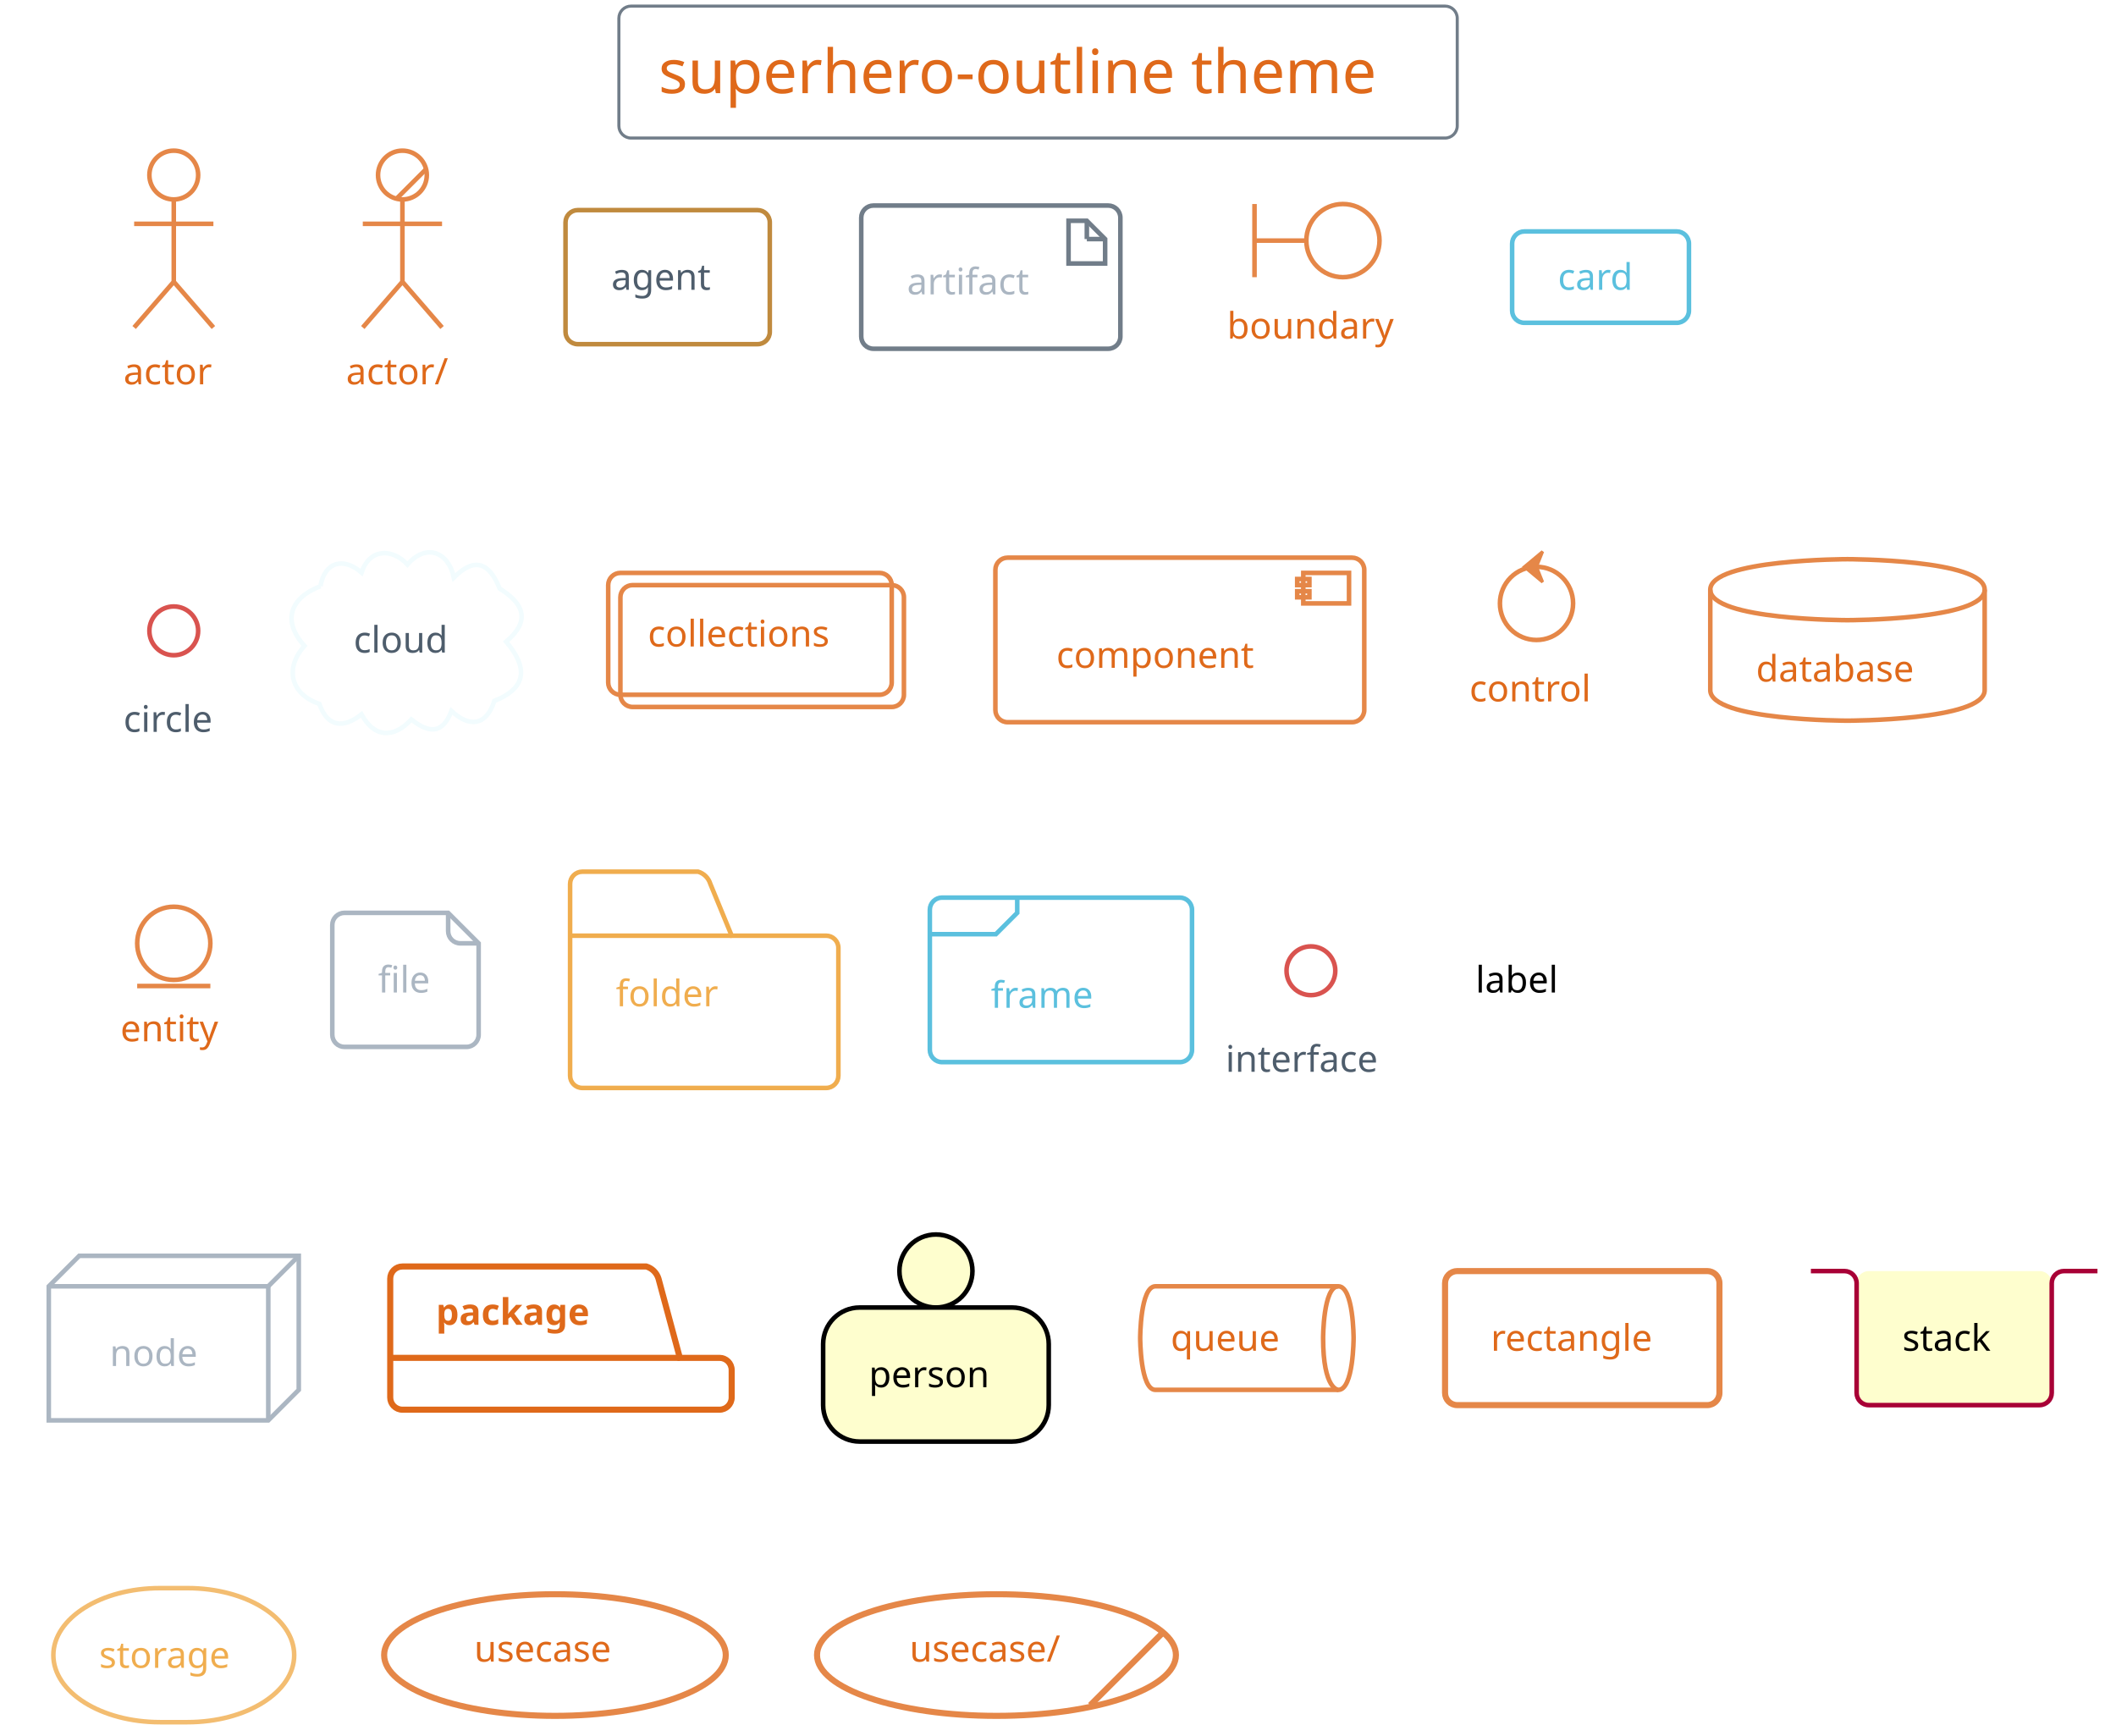
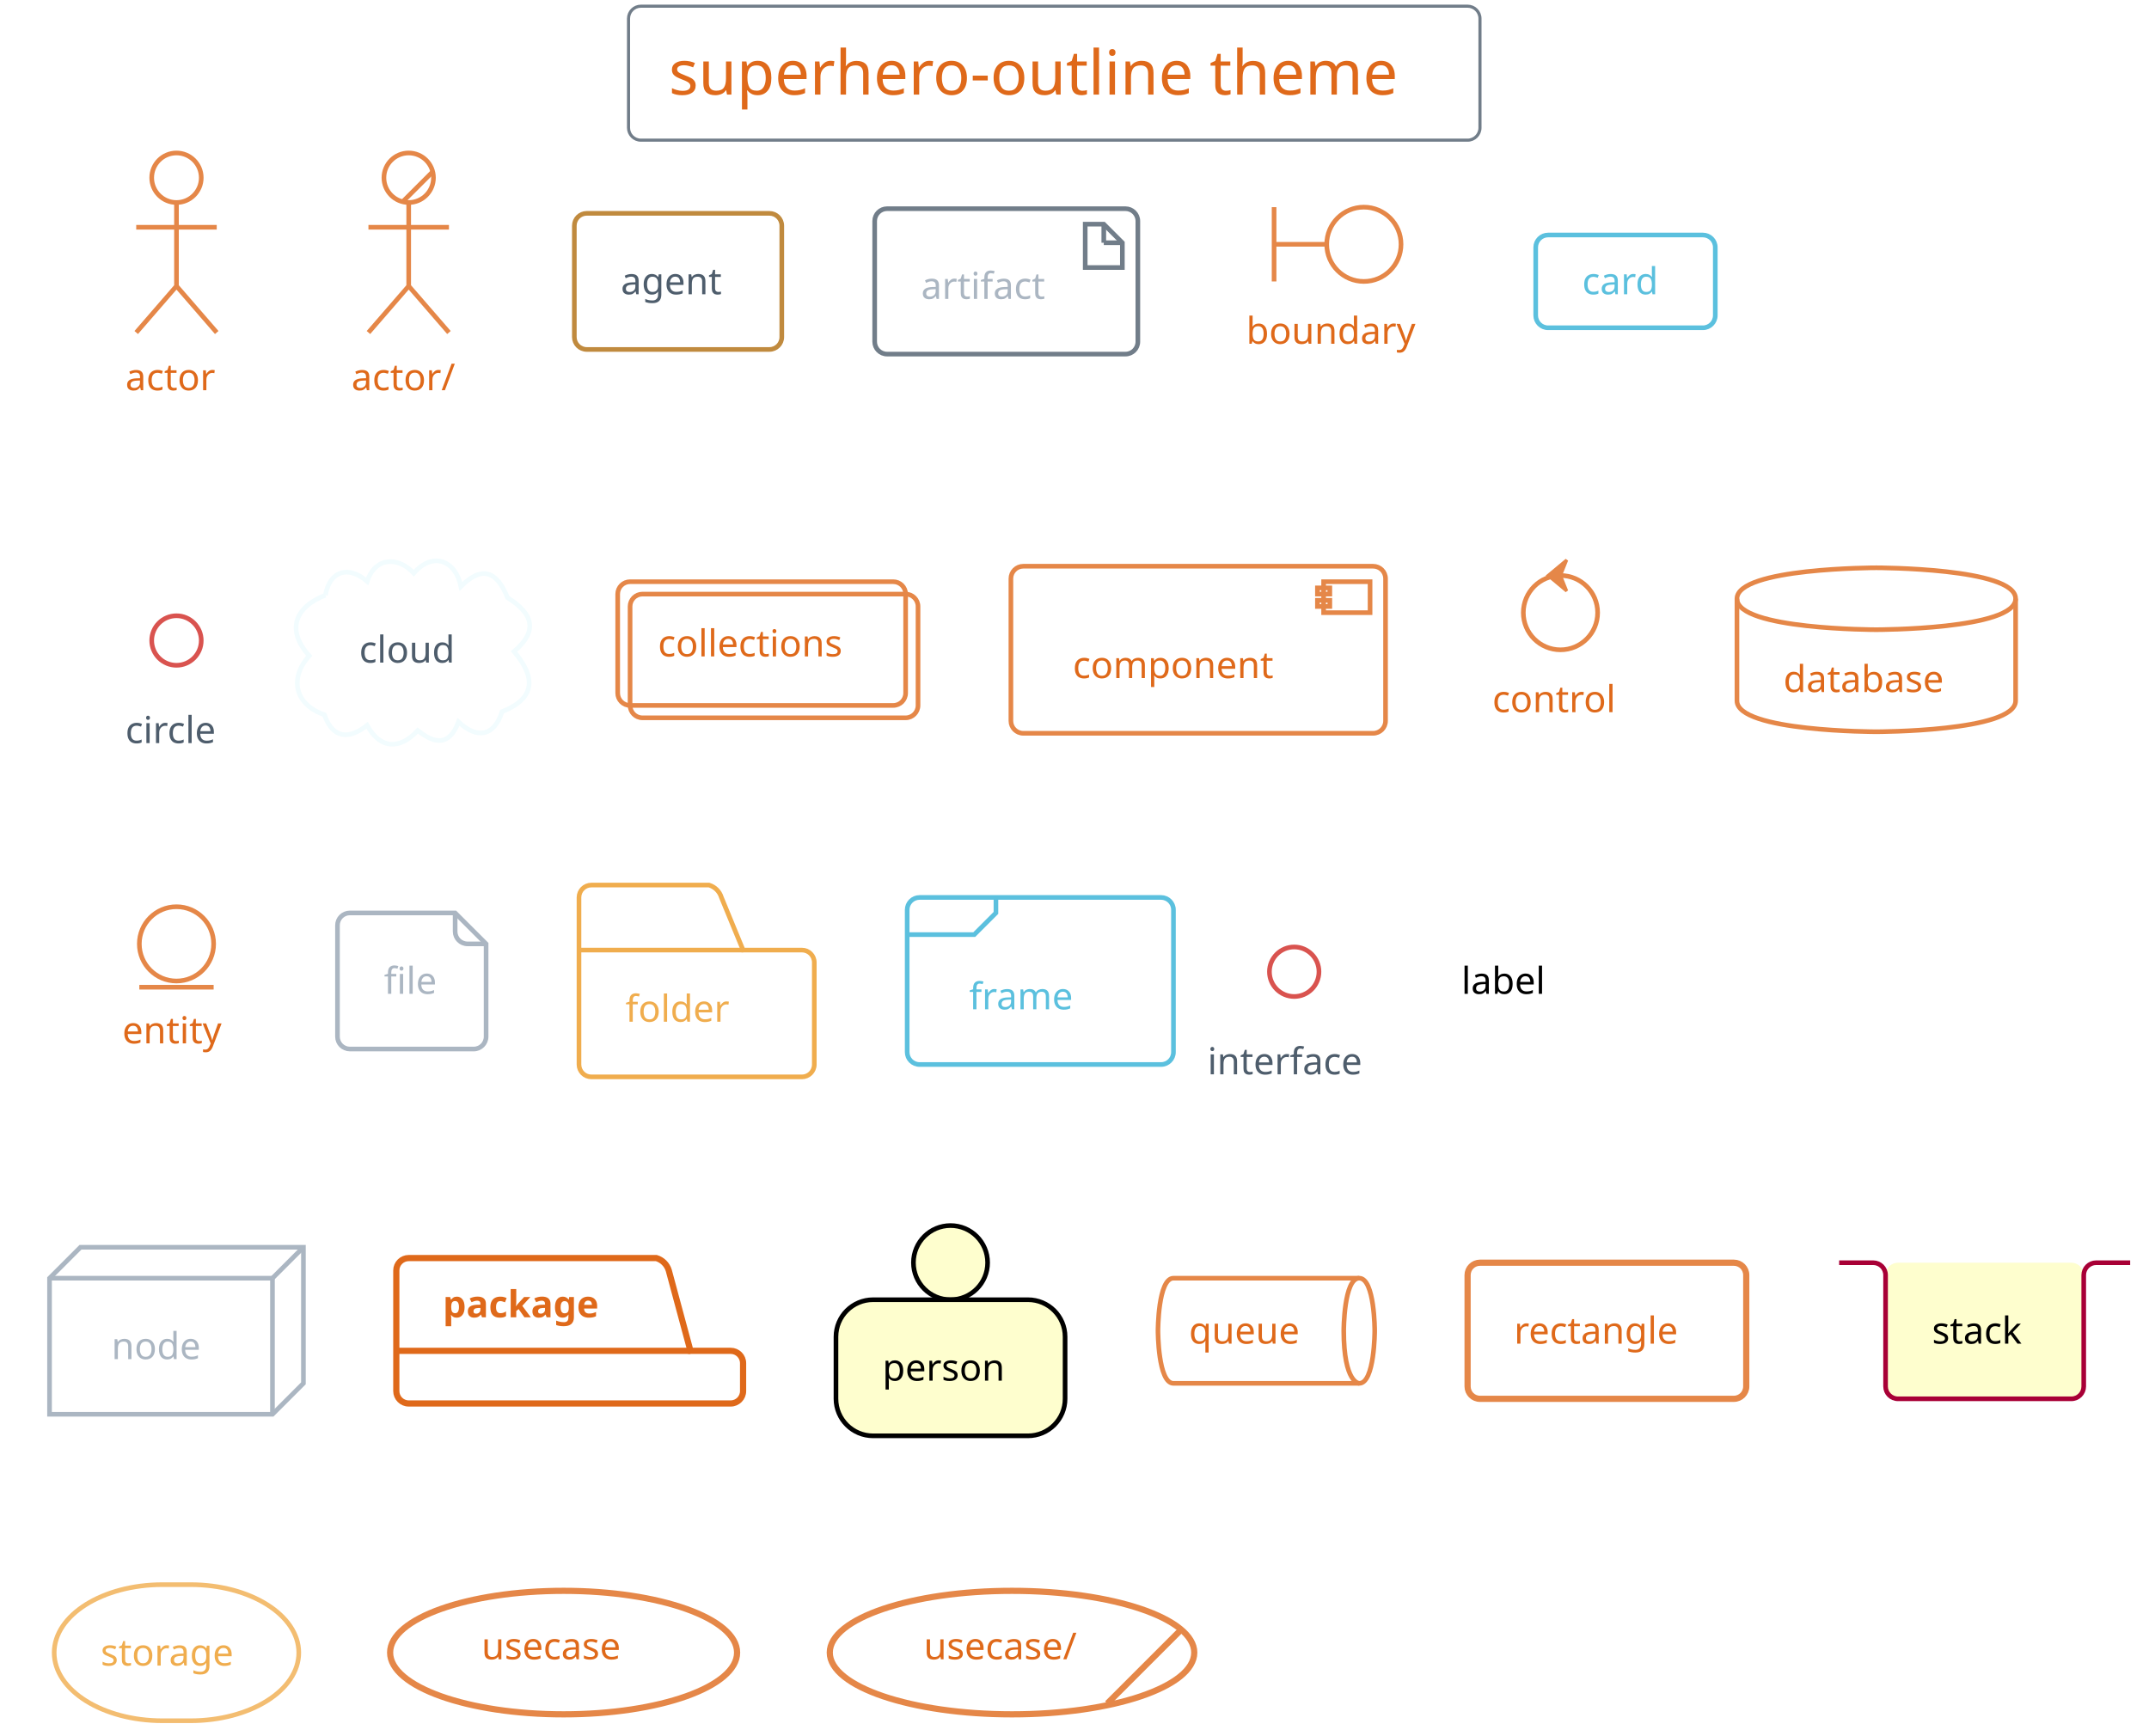
- <svg xmlns="http://www.w3.org/2000/svg" contentScriptType="application/ecmascript" contentStyleType="text/css" height="593.75px" preserveAspectRatio="none" style="width:723px;height:593px;background:#00000000;" version="1.1" viewBox="0 0 723 593" width="723.958px" zoomAndPan="magnify">
+ <svg xmlns="http://www.w3.org/2000/svg" contentScriptType="application/ecmascript" contentStyleType="text/css" height="584.375px" preserveAspectRatio="none" style="width:723px;height:584px;background:#00000000;" version="1.1" viewBox="0 0 723 584" width="723.958px" zoomAndPan="magnify">
  <defs />
  <g>
    <rect height="45.085" rx="4.167" ry="4.167" style="stroke:#717D89;stroke-width:1.042;fill:none;" width="286.458" x="211.458" y="2.083" />
    <text fill="#DF691A" font-family="Verdana" font-size="20.833" lengthAdjust="spacing" textLength="259.375" x="225" y="31.838">superhero-outline theme</text>
    <ellipse cx="59.375" cy="59.812" rx="8.333" ry="8.333" style="stroke:#E58748;stroke-width:1.562;fill:none;" />
    <path d="M59.375,68.146 L59.375,96.271 M45.833,76.479 L72.917,76.479 M59.375,96.271 L45.833,111.896 M59.375,96.271 L72.917,111.896 " fill="none" style="stroke:#E58748;stroke-width:1.562;" />
    <text fill="#DF691A" font-family="Verdana" font-size="12.5" lengthAdjust="spacing" textLength="34.375" x="42.188" y="131.311">actor</text>
    <ellipse cx="137.5" cy="59.812" rx="8.333" ry="8.333" style="stroke:#E58748;stroke-width:1.562;fill:none;" />
    <line style="stroke:#E58748;stroke-width:1.562;fill:none;" x1="135.475" x2="145.584" y1="67.896" y2="57.788" />
    <path d="M137.5,68.146 L137.5,96.271 M123.958,76.479 L151.042,76.479 M137.5,96.271 L123.958,111.896 M137.5,96.271 L151.042,111.896 " fill="none" style="stroke:#E58748;stroke-width:1.562;" />
    <text fill="#DF691A" font-family="Verdana" font-size="12.5" lengthAdjust="spacing" textLength="38.542" x="118.229" y="131.311">actor/</text>
    <rect height="45.801" rx="4.167" ry="4.167" style="stroke:#C08A3E;stroke-width:1.562;fill:none;" width="69.792" x="193.229" y="71.792" />
    <text fill="#4E5D6C" font-family="Verdana" font-size="12.5" lengthAdjust="spacing" textLength="38.542" x="208.854" y="99.019">agent</text>
    <rect height="48.926" rx="4.167" ry="4.167" style="stroke:#717D89;stroke-width:1.562;fill:none;" width="88.542" x="294.271" y="70.229" />
    <polygon points="365.104,75.437,365.104,90.021,377.604,90.021,377.604,81.687,371.354,75.437,365.104,75.437" style="stroke:#717D89;stroke-width:1.562;fill:none;" />
    <line style="stroke:#717D89;stroke-width:1.562;fill:none;" x1="371.354" x2="371.354" y1="75.437" y2="81.687" />
    <line style="stroke:#717D89;stroke-width:1.562;fill:none;" x1="377.604" x2="371.354" y1="81.687" y2="81.687" />
    <text fill="#ABB6C2" font-family="Verdana" font-size="12.5" lengthAdjust="spacing" textLength="46.875" x="309.896" y="100.582">artifact</text>
    <path d="M428.646,69.708 L428.646,94.708 M428.646,82.208 L446.354,82.208 " fill="none" style="stroke:#E58748;stroke-width:1.562;" />
    <ellipse cx="458.854" cy="82.208" rx="12.5" ry="12.5" style="stroke:#E58748;stroke-width:1.562;fill:none;" />
    <text fill="#DF691A" font-family="Verdana" font-size="12.5" lengthAdjust="spacing" textLength="61.458" x="419.271" y="115.686">boundary</text>
    <rect height="31.217" rx="4.167" ry="4.167" style="stroke:#5BC0DE;stroke-width:1.562;fill:none;" width="60.417" x="516.667" y="79.083" />
    <text fill="#5BC0DE" font-family="Verdana" font-size="12.5" lengthAdjust="spacing" textLength="29.167" x="532.292" y="99.019">card</text>
    <ellipse cx="59.375" cy="215.542" rx="8.333" ry="8.333" style="stroke:#D9534F;stroke-width:1.562;fill:none;" />
    <text fill="#4E5D6C" font-family="Verdana" font-size="12.5" lengthAdjust="spacing" textLength="34.375" x="42.188" y="250.061">circle</text>
    <path d="M109.48,200.304 C110.967,191.81 117.448,190.337 123.524,195.629 C126.273,187.302 134.028,187.3 139.213,192.881 C145.593,185.517 153.246,188.52 155.072,197.343 C162.346,190.03 167.276,192.446 170.724,201.096 C178.975,206.265 181.425,212.035 172.94,219.247 C180.023,227.63 180.577,234.841 168.909,239.49 C166.172,248.05 160.338,248.637 154.256,242.924 C151.171,251.063 146.336,250.464 140.551,245.819 C134.61,252.27 127.96,252.241 123.517,244.074 C117.486,248.865 111.947,248.648 109.119,240.508 C99.276,237.151 97.172,228.312 104.044,220.678 C96.144,211.991 99.333,204.175 109.48,200.304 " style="stroke:#F2FCFE;stroke-width:1.562;fill:none;" />
    <text fill="#4E5D6C" font-family="Verdana" font-size="12.5" lengthAdjust="spacing" textLength="35.417" x="120.833" y="222.978">cloud</text>
    <rect height="41.634" rx="4.167" ry="4.167" style="stroke:#E58748;stroke-width:1.562;fill:none;" width="96.875" x="211.979" y="199.917" />
    <rect height="41.634" rx="4.167" ry="4.167" style="stroke:#E58748;stroke-width:1.562;fill:none;" width="96.875" x="207.812" y="195.75" />
    <text fill="#DF691A" font-family="Verdana" font-size="12.5" lengthAdjust="spacing" textLength="69.792" x="221.354" y="220.894">collections</text>
    <rect height="56.217" rx="4.167" ry="4.167" style="stroke:#E58748;stroke-width:1.562;fill:none;" width="126.042" x="340.104" y="190.542" />
    <rect height="10.417" style="stroke:#E58748;stroke-width:1.562;fill:none;" width="15.625" x="445.312" y="195.75" />
    <rect height="2.083" style="stroke:#E58748;stroke-width:1.562;fill:none;" width="4.167" x="443.229" y="197.833" />
    <rect height="2.083" style="stroke:#E58748;stroke-width:1.562;fill:none;" width="4.167" x="443.229" y="202" />
    <text fill="#DF691A" font-family="Verdana" font-size="12.5" lengthAdjust="spacing" textLength="73.958" x="360.938" y="228.186">component</text>
    <ellipse cx="525" cy="206.167" rx="12.5" ry="12.5" style="stroke:#E58748;stroke-width:1.562;fill:none;" />
    <polygon fill="#E58748" points="520.833,193.667,527.083,188.458,525,193.667,527.083,198.875,520.833,193.667" style="stroke:#E58748;stroke-width:1.042;" />
    <text fill="#DF691A" font-family="Verdana" font-size="12.5" lengthAdjust="spacing" textLength="45.833" x="502.083" y="239.644">control</text>
    <path d="M584.375,201.479 C584.375,191.062 631.25,191.062 631.25,191.062 C631.25,191.062 678.125,191.062 678.125,201.479 L678.125,235.821 C678.125,246.238 631.25,246.238 631.25,246.238 C631.25,246.238 584.375,246.238 584.375,235.821 L584.375,201.479 " style="stroke:#E58748;stroke-width:1.562;fill:none;" />
    <path d="M584.375,201.479 C584.375,211.896 631.25,211.896 631.25,211.896 C631.25,211.896 678.125,211.896 678.125,201.479 " fill="none" style="stroke:#E58748;stroke-width:1.562;" />
    <text fill="#DF691A" font-family="Verdana" font-size="12.5" lengthAdjust="spacing" textLength="62.5" x="600" y="232.874">database</text>
-     <ellipse cx="59.375" cy="322.312" rx="12.5" ry="12.5" style="stroke:#E58748;stroke-width:1.562;fill:none;" />
-     <line style="stroke:#E58748;stroke-width:1.562;fill:none;" x1="46.875" x2="71.875" y1="336.896" y2="336.896" />
-     <text fill="#DF691A" font-family="Verdana" font-size="12.5" lengthAdjust="spacing" textLength="36.458" x="41.146" y="355.79">entity</text>
-     <path d="M113.542,316.062 L113.542,353.53 A4.167,4.167 0 0 0 117.708,357.697 L159.375,357.697 A4.167,4.167 0 0 0 163.542,353.53 L163.542,322.312 L153.125,311.896 L117.708,311.896 A4.167,4.167 0 0 0 113.542,316.062 " style="stroke:#ABB6C2;stroke-width:1.562;fill:none;" />
-     <path d="M153.125,311.896 L153.125,318.146 A4.167,4.167 0 0 0 157.292,322.312 L163.542,322.312 " style="stroke:#ABB6C2;stroke-width:1.562;fill:none;" />
-     <text fill="#ABB6C2" font-family="Verdana" font-size="12.5" lengthAdjust="spacing" textLength="18.75" x="129.167" y="339.123">file</text>
-     <path d="M198.958,297.833 L238.542,297.833 A6.25,6.25 0 0 1 242.708,302 L250,319.708 L282.292,319.708 A4.167,4.167 0 0 1 286.458,323.875 L286.458,367.56 A4.167,4.167 0 0 1 282.292,371.726 L198.958,371.726 A4.167,4.167 0 0 1 194.792,367.56 L194.792,302 A4.167,4.167 0 0 1 198.958,297.833 " style="stroke:#F0AD4E;stroke-width:1.562;fill:none;" />
+     <ellipse cx="59.375" cy="317.625" rx="12.5" ry="12.5" style="stroke:#E58748;stroke-width:1.562;fill:none;" />
+     <line style="stroke:#E58748;stroke-width:1.562;fill:none;" x1="46.875" x2="71.875" y1="332.208" y2="332.208" />
+     <text fill="#DF691A" font-family="Verdana" font-size="12.5" lengthAdjust="spacing" textLength="36.458" x="41.146" y="351.103">entity</text>
+     <path d="M113.542,311.375 L113.542,348.842 A4.167,4.167 0 0 0 117.708,353.009 L159.375,353.009 A4.167,4.167 0 0 0 163.542,348.842 L163.542,317.625 L153.125,307.208 L117.708,307.208 A4.167,4.167 0 0 0 113.542,311.375 " style="stroke:#ABB6C2;stroke-width:1.562;fill:none;" />
+     <path d="M153.125,307.208 L153.125,313.458 A4.167,4.167 0 0 0 157.292,317.625 L163.542,317.625 " style="stroke:#ABB6C2;stroke-width:1.562;fill:none;" />
+     <text fill="#ABB6C2" font-family="Verdana" font-size="12.5" lengthAdjust="spacing" textLength="18.75" x="129.167" y="334.436">file</text>
+     <path d="M198.958,297.833 L238.542,297.833 A6.25,6.25 0 0 1 242.708,302 L250,319.708 L269.792,319.708 A4.167,4.167 0 0 1 273.958,323.875 L273.958,358.217 A4.167,4.167 0 0 1 269.792,362.384 L198.958,362.384 A4.167,4.167 0 0 1 194.792,358.217 L194.792,302 A4.167,4.167 0 0 1 198.958,297.833 " style="stroke:#F0AD4E;stroke-width:1.562;fill:none;" />
    <line style="stroke:#F0AD4E;stroke-width:1.562;fill:none;" x1="194.792" x2="250" y1="319.708" y2="319.708" />
    <text fill="#F0AD4E" font-family="Verdana" font-size="12.5" lengthAdjust="spacing" textLength="37.5" x="210.417" y="343.811">folder</text>
-     <rect height="56.217" rx="4.167" ry="4.167" style="stroke:#5BC0DE;stroke-width:1.562;fill:none;" width="89.583" x="317.708" y="306.687" />
-     <path d="M347.569,306.687 L347.569,311.896 L340.278,319.187 L317.708,319.187 " fill="none" style="stroke:#5BC0DE;stroke-width:1.562;" />
-     <text fill="#5BC0DE" font-family="Verdana" font-size="12.5" lengthAdjust="spacing" textLength="37.5" x="338.542" y="344.332">frame</text>
-     <ellipse cx="447.917" cy="331.687" rx="8.333" ry="8.333" style="stroke:#D9534F;stroke-width:1.562;fill:none;" />
-     <text fill="#4E5D6C" font-family="Verdana" font-size="12.5" lengthAdjust="spacing" textLength="58.333" x="418.75" y="366.207">interface</text>
-     <text fill="#000000" font-family="Verdana" font-size="12.5" lengthAdjust="spacing" textLength="31.25" x="504.167" y="339.123">label</text>
-     <polygon points="16.667,439.5,27.083,429.083,102.083,429.083,102.083,474.884,91.667,485.301,16.667,485.301,16.667,439.5" style="stroke:#ABB6C2;stroke-width:1.562;fill:none;" />
-     <line style="stroke:#ABB6C2;stroke-width:1.562;fill:none;" x1="91.667" x2="102.083" y1="439.5" y2="429.083" />
-     <line style="stroke:#ABB6C2;stroke-width:1.562;fill:none;" x1="16.667" x2="91.667" y1="439.5" y2="439.5" />
-     <line style="stroke:#ABB6C2;stroke-width:1.562;fill:none;" x1="91.667" x2="91.667" y1="439.5" y2="485.301" />
-     <text fill="#ABB6C2" font-family="Verdana" font-size="12.5" lengthAdjust="spacing" textLength="33.333" x="37.5" y="466.728">node</text>
-     <path d="M137.5,432.729 L220.833,432.729 A6.25,6.25 0 0 1 225,436.896 L232.292,463.947 L245.833,463.947 A4.167,4.167 0 0 1 250,468.113 L250,477.488 A4.167,4.167 0 0 1 245.833,481.655 L137.5,481.655 A4.167,4.167 0 0 1 133.333,477.488 L133.333,436.896 A4.167,4.167 0 0 1 137.5,432.729 " style="stroke:#DF691A;stroke-width:2.083;fill:none;" />
-     <line style="stroke:#DF691A;stroke-width:2.083;fill:none;" x1="133.333" x2="232.292" y1="463.947" y2="463.947" />
-     <text fill="#DF691A" font-family="Verdana" font-size="12.5" font-weight="bold" lengthAdjust="spacing" textLength="62.5" x="148.958" y="452.665">package</text>
-     <ellipse cx="319.792" cy="434.269" fill="#FEFECE" rx="12.478" ry="12.478" style="stroke:#000000;stroke-width:1.562;" />
-     <rect fill="#FEFECE" height="45.801" rx="12.478" ry="12.478" style="stroke:#000000;stroke-width:1.562;" width="77.083" x="281.25" y="446.747" />
-     <text fill="#000000" font-family="Verdana" font-size="12.5" lengthAdjust="spacing" textLength="45.833" x="296.875" y="473.975">person</text>
-     <path d="M394.792,439.5 L457.292,439.5 C462.5,439.5 462.5,457.192 462.5,457.192 C462.5,457.192 462.5,474.884 457.292,474.884 L394.792,474.884 C389.583,474.884 389.583,457.192 389.583,457.192 C389.583,457.192 389.583,439.5 394.792,439.5 " style="stroke:#E58748;stroke-width:1.562;fill:none;" />
-     <path d="M457.292,439.5 C452.083,439.5 452.083,457.192 452.083,457.192 C452.083,474.884 457.292,474.884 457.292,474.884 " fill="none" style="stroke:#E58748;stroke-width:1.562;" />
-     <text fill="#DF691A" font-family="Verdana" font-size="12.5" lengthAdjust="spacing" textLength="41.667" x="400" y="461.519">queue</text>
-     <rect height="45.801" rx="4.167" ry="4.167" style="stroke:#E58748;stroke-width:2.083;fill:none;" width="93.75" x="493.75" y="434.292" />
-     <text fill="#DF691A" font-family="Verdana" font-size="12.5" lengthAdjust="spacing" textLength="62.5" x="509.375" y="461.519">rectangle</text>
-     <rect fill="#FEFECE" height="45.801" rx="4.167" ry="4.167" style="stroke:none;stroke-width:1.562;" width="66.667" x="634.375" y="434.292" />
-     <path d="M618.75,434.292 L630.208,434.292 A4.167,4.167 0 0 1 634.375,438.458 L634.375,475.926 A4.167,4.167 0 0 0 638.542,480.092 L696.875,480.092 A4.167,4.167 0 0 0 701.042,475.926 L701.042,438.458 A4.167,4.167 0 0 1 705.208,434.292 L716.667,434.292 " fill="none" style="stroke:#A80036;stroke-width:1.562;" />
-     <text fill="#000000" font-family="Verdana" font-size="12.5" lengthAdjust="spacing" textLength="35.417" x="650" y="461.519">stack</text>
-     <rect height="45.801" rx="36.458" ry="36.458" style="stroke:#F3BD71;stroke-width:1.562;fill:none;" width="82.292" x="18.229" y="542.625" />
-     <text fill="#F0AD4E" font-family="Verdana" font-size="12.5" lengthAdjust="spacing" textLength="51.042" x="33.854" y="569.853">storage</text>
-     <ellipse cx="189.618" cy="565.488" rx="58.368" ry="20.78" style="stroke:#E58748;stroke-width:2.083;fill:none;" />
-     <text fill="#DF691A" font-family="Verdana" font-size="12.5" lengthAdjust="spacing" textLength="55.208" x="162.014" y="567.732">usecase</text>
-     <ellipse cx="340.481" cy="565.488" rx="61.314" ry="20.78" style="stroke:#E58748;stroke-width:2.083;fill:none;" />
-     <text fill="#DF691A" font-family="Verdana" font-size="12.5" lengthAdjust="spacing" textLength="59.375" x="310.793" y="567.732">usecase/</text>
-     <line style="stroke:#E58748;stroke-width:2.083;" x1="396.908" x2="372.532" y1="558.244" y2="582.619" />
+     <rect height="56.217" rx="4.167" ry="4.167" style="stroke:#5BC0DE;stroke-width:1.562;fill:none;" width="89.583" x="305.208" y="302" />
+     <path d="M335.069,302 L335.069,307.208 L327.778,314.5 L305.208,314.5 " fill="none" style="stroke:#5BC0DE;stroke-width:1.562;" />
+     <text fill="#5BC0DE" font-family="Verdana" font-size="12.5" lengthAdjust="spacing" textLength="37.5" x="326.042" y="339.644">frame</text>
+     <ellipse cx="435.417" cy="327" rx="8.333" ry="8.333" style="stroke:#D9534F;stroke-width:1.562;fill:none;" />
+     <text fill="#4E5D6C" font-family="Verdana" font-size="12.5" lengthAdjust="spacing" textLength="58.333" x="406.25" y="361.519">interface</text>
+     <text fill="#000000" font-family="Verdana" font-size="12.5" lengthAdjust="spacing" textLength="31.25" x="491.667" y="334.436">label</text>
+     <polygon points="16.667,430.125,27.083,419.708,102.083,419.708,102.083,465.509,91.667,475.926,16.667,475.926,16.667,430.125" style="stroke:#ABB6C2;stroke-width:1.562;fill:none;" />
+     <line style="stroke:#ABB6C2;stroke-width:1.562;fill:none;" x1="91.667" x2="102.083" y1="430.125" y2="419.708" />
+     <line style="stroke:#ABB6C2;stroke-width:1.562;fill:none;" x1="16.667" x2="91.667" y1="430.125" y2="430.125" />
+     <line style="stroke:#ABB6C2;stroke-width:1.562;fill:none;" x1="91.667" x2="91.667" y1="430.125" y2="475.926" />
+     <text fill="#ABB6C2" font-family="Verdana" font-size="12.5" lengthAdjust="spacing" textLength="33.333" x="37.5" y="457.353">node</text>
+     <path d="M137.5,423.354 L220.833,423.354 A6.25,6.25 0 0 1 225,427.521 L232.292,454.572 L245.833,454.572 A4.167,4.167 0 0 1 250,458.738 L250,468.113 A4.167,4.167 0 0 1 245.833,472.28 L137.5,472.28 A4.167,4.167 0 0 1 133.333,468.113 L133.333,427.521 A4.167,4.167 0 0 1 137.5,423.354 " style="stroke:#DF691A;stroke-width:2.083;fill:none;" />
+     <line style="stroke:#DF691A;stroke-width:2.083;fill:none;" x1="133.333" x2="232.292" y1="454.572" y2="454.572" />
+     <text fill="#DF691A" font-family="Verdana" font-size="12.5" font-weight="bold" lengthAdjust="spacing" textLength="62.5" x="148.958" y="443.29">package</text>
+     <ellipse cx="319.792" cy="424.894" fill="#FEFECE" rx="12.478" ry="12.478" style="stroke:#000000;stroke-width:1.562;" />
+     <rect fill="#FEFECE" height="45.801" rx="12.478" ry="12.478" style="stroke:#000000;stroke-width:1.562;" width="77.083" x="281.25" y="437.372" />
+     <text fill="#000000" font-family="Verdana" font-size="12.5" lengthAdjust="spacing" textLength="45.833" x="296.875" y="464.6">person</text>
+     <path d="M394.792,430.125 L457.292,430.125 C462.5,430.125 462.5,447.817 462.5,447.817 C462.5,447.817 462.5,465.509 457.292,465.509 L394.792,465.509 C389.583,465.509 389.583,447.817 389.583,447.817 C389.583,447.817 389.583,430.125 394.792,430.125 " style="stroke:#E58748;stroke-width:1.562;fill:none;" />
+     <path d="M457.292,430.125 C452.083,430.125 452.083,447.817 452.083,447.817 C452.083,465.509 457.292,465.509 457.292,465.509 " fill="none" style="stroke:#E58748;stroke-width:1.562;" />
+     <text fill="#DF691A" font-family="Verdana" font-size="12.5" lengthAdjust="spacing" textLength="41.667" x="400" y="452.144">queue</text>
+     <rect height="45.801" rx="4.167" ry="4.167" style="stroke:#E58748;stroke-width:2.083;fill:none;" width="93.75" x="493.75" y="424.917" />
+     <text fill="#DF691A" font-family="Verdana" font-size="12.5" lengthAdjust="spacing" textLength="62.5" x="509.375" y="452.144">rectangle</text>
+     <rect fill="#FEFECE" height="45.801" rx="4.167" ry="4.167" style="stroke:none;stroke-width:1.562;" width="66.667" x="634.375" y="424.917" />
+     <path d="M618.75,424.917 L630.208,424.917 A4.167,4.167 0 0 1 634.375,429.083 L634.375,466.551 A4.167,4.167 0 0 0 638.542,470.717 L696.875,470.717 A4.167,4.167 0 0 0 701.042,466.551 L701.042,429.083 A4.167,4.167 0 0 1 705.208,424.917 L716.667,424.917 " fill="none" style="stroke:#A80036;stroke-width:1.562;" />
+     <text fill="#000000" font-family="Verdana" font-size="12.5" lengthAdjust="spacing" textLength="35.417" x="650" y="452.144">stack</text>
+     <rect height="45.801" rx="36.458" ry="36.458" style="stroke:#F3BD71;stroke-width:1.562;fill:none;" width="82.292" x="18.229" y="533.25" />
+     <text fill="#F0AD4E" font-family="Verdana" font-size="12.5" lengthAdjust="spacing" textLength="51.042" x="33.854" y="560.478">storage</text>
+     <ellipse cx="189.618" cy="556.113" rx="58.368" ry="20.78" style="stroke:#E58748;stroke-width:2.083;fill:none;" />
+     <text fill="#DF691A" font-family="Verdana" font-size="12.5" lengthAdjust="spacing" textLength="55.208" x="162.014" y="558.357">usecase</text>
+     <ellipse cx="340.481" cy="556.113" rx="61.314" ry="20.78" style="stroke:#E58748;stroke-width:2.083;fill:none;" />
+     <text fill="#DF691A" font-family="Verdana" font-size="12.5" lengthAdjust="spacing" textLength="59.375" x="310.793" y="558.357">usecase/</text>
+     <line style="stroke:#E58748;stroke-width:2.083;" x1="396.908" x2="372.532" y1="548.869" y2="573.244" />
  </g>
</svg>
